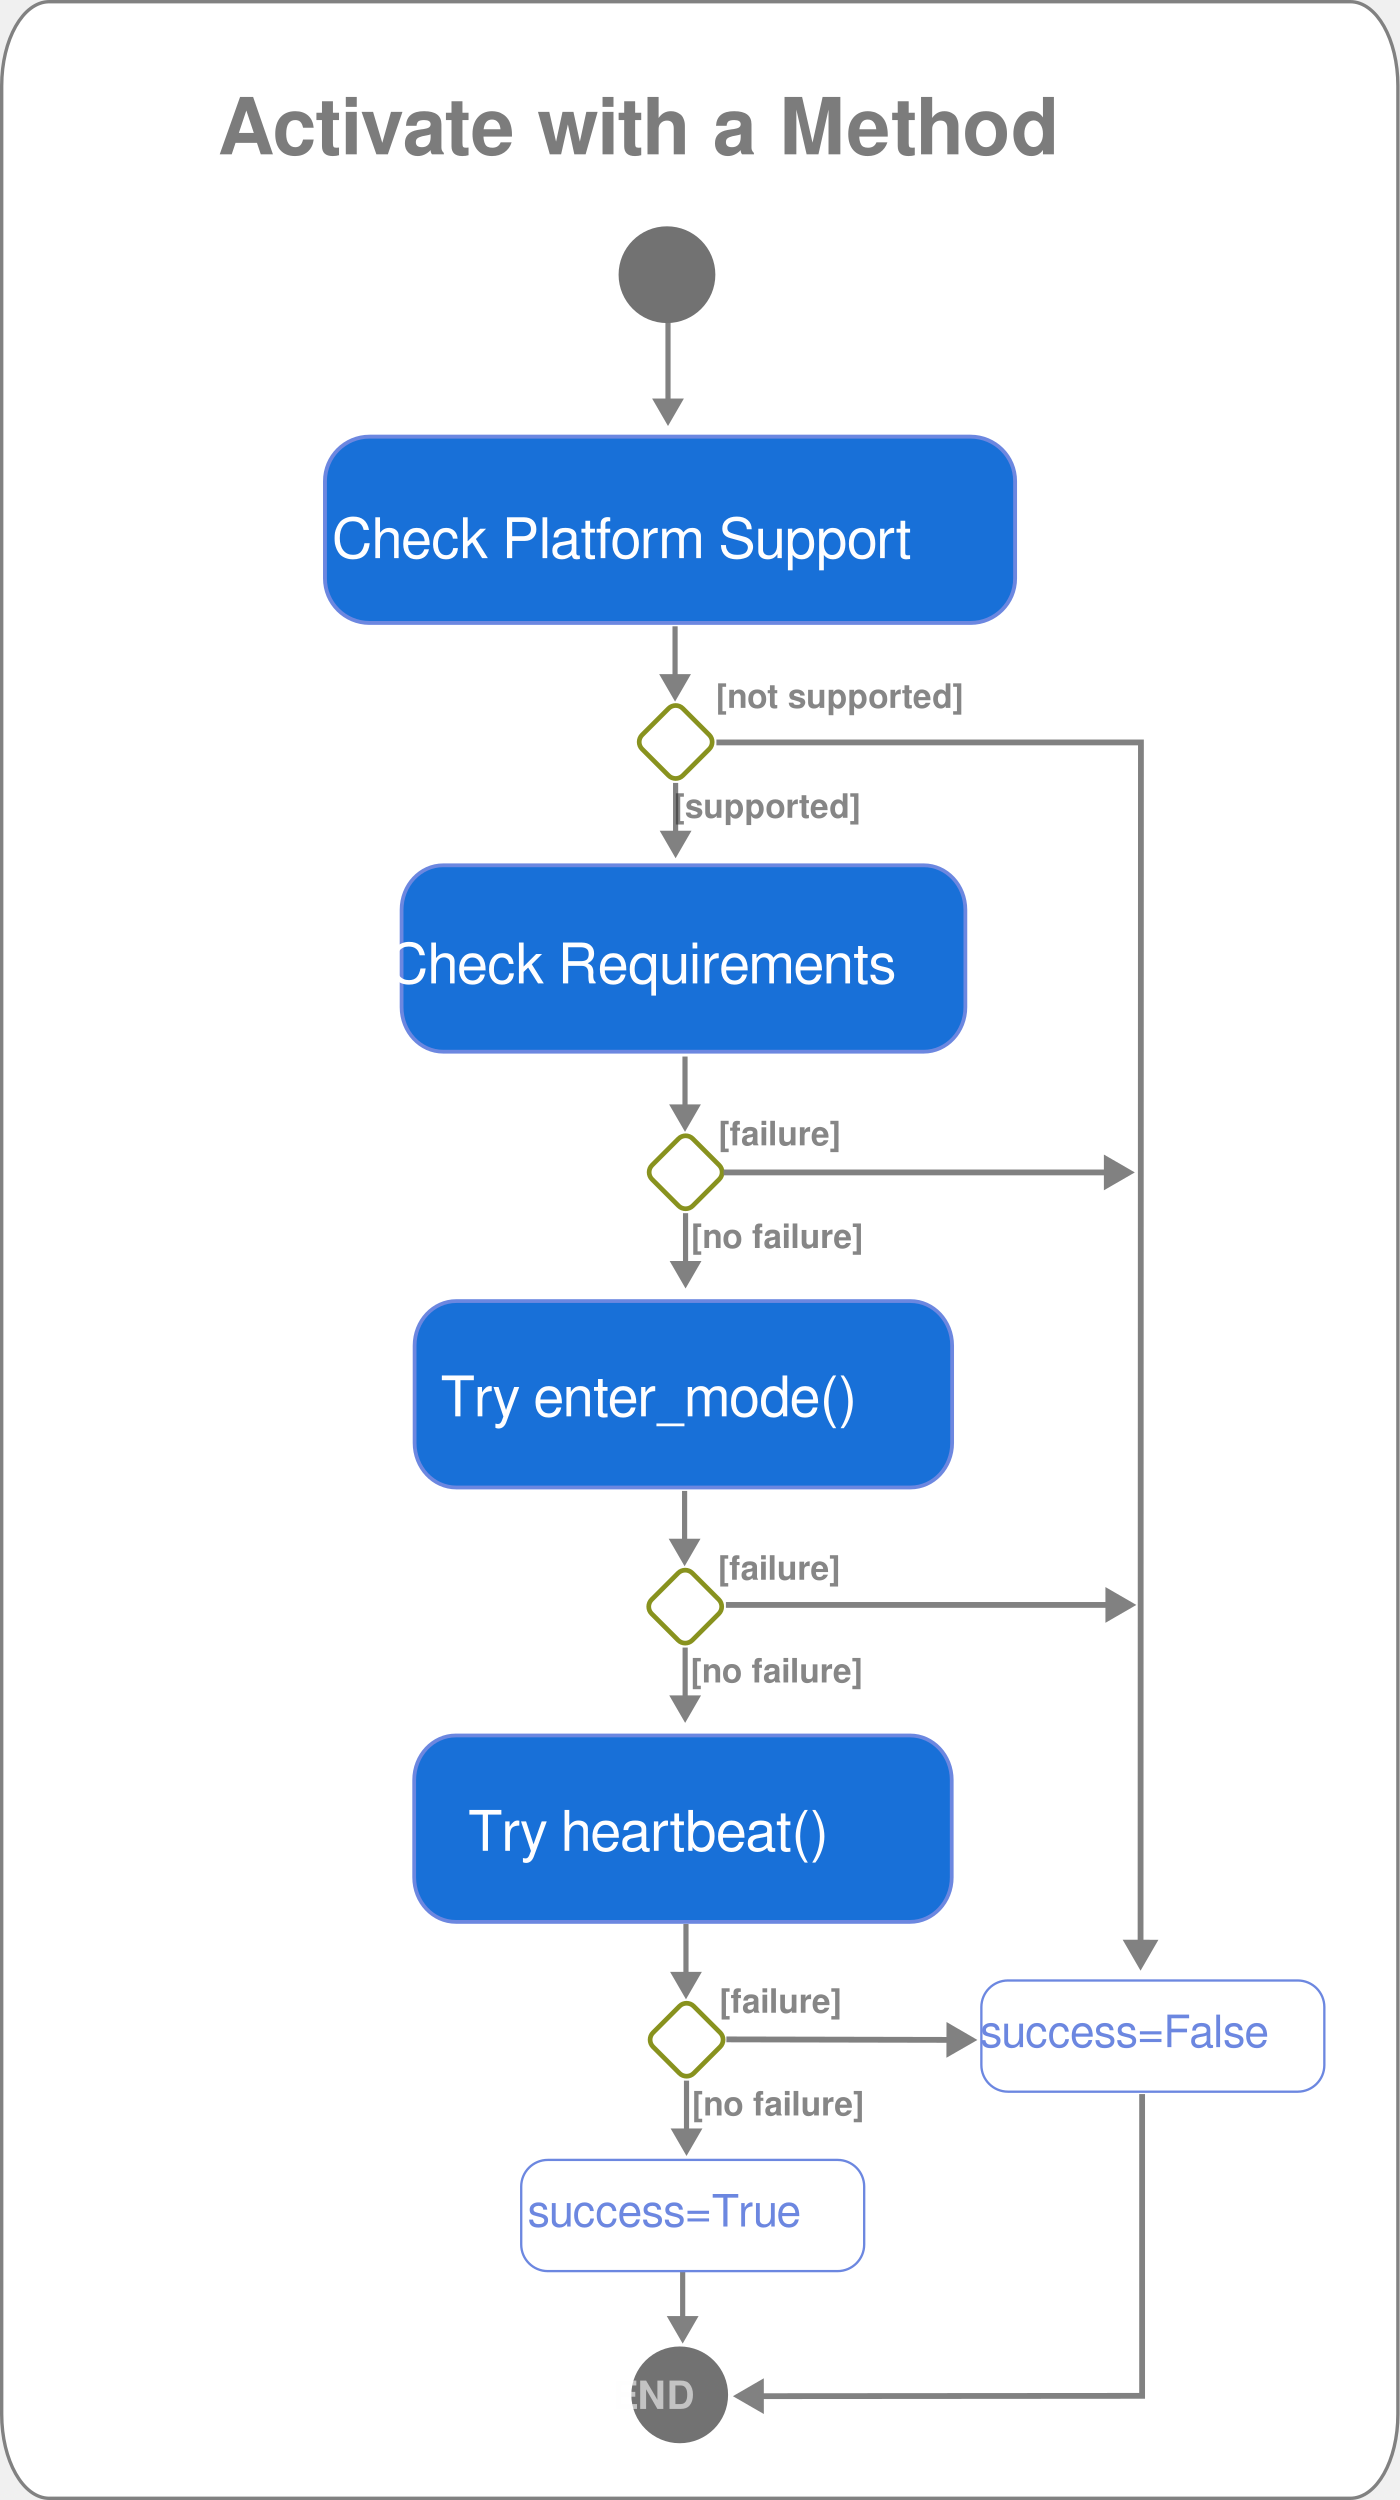
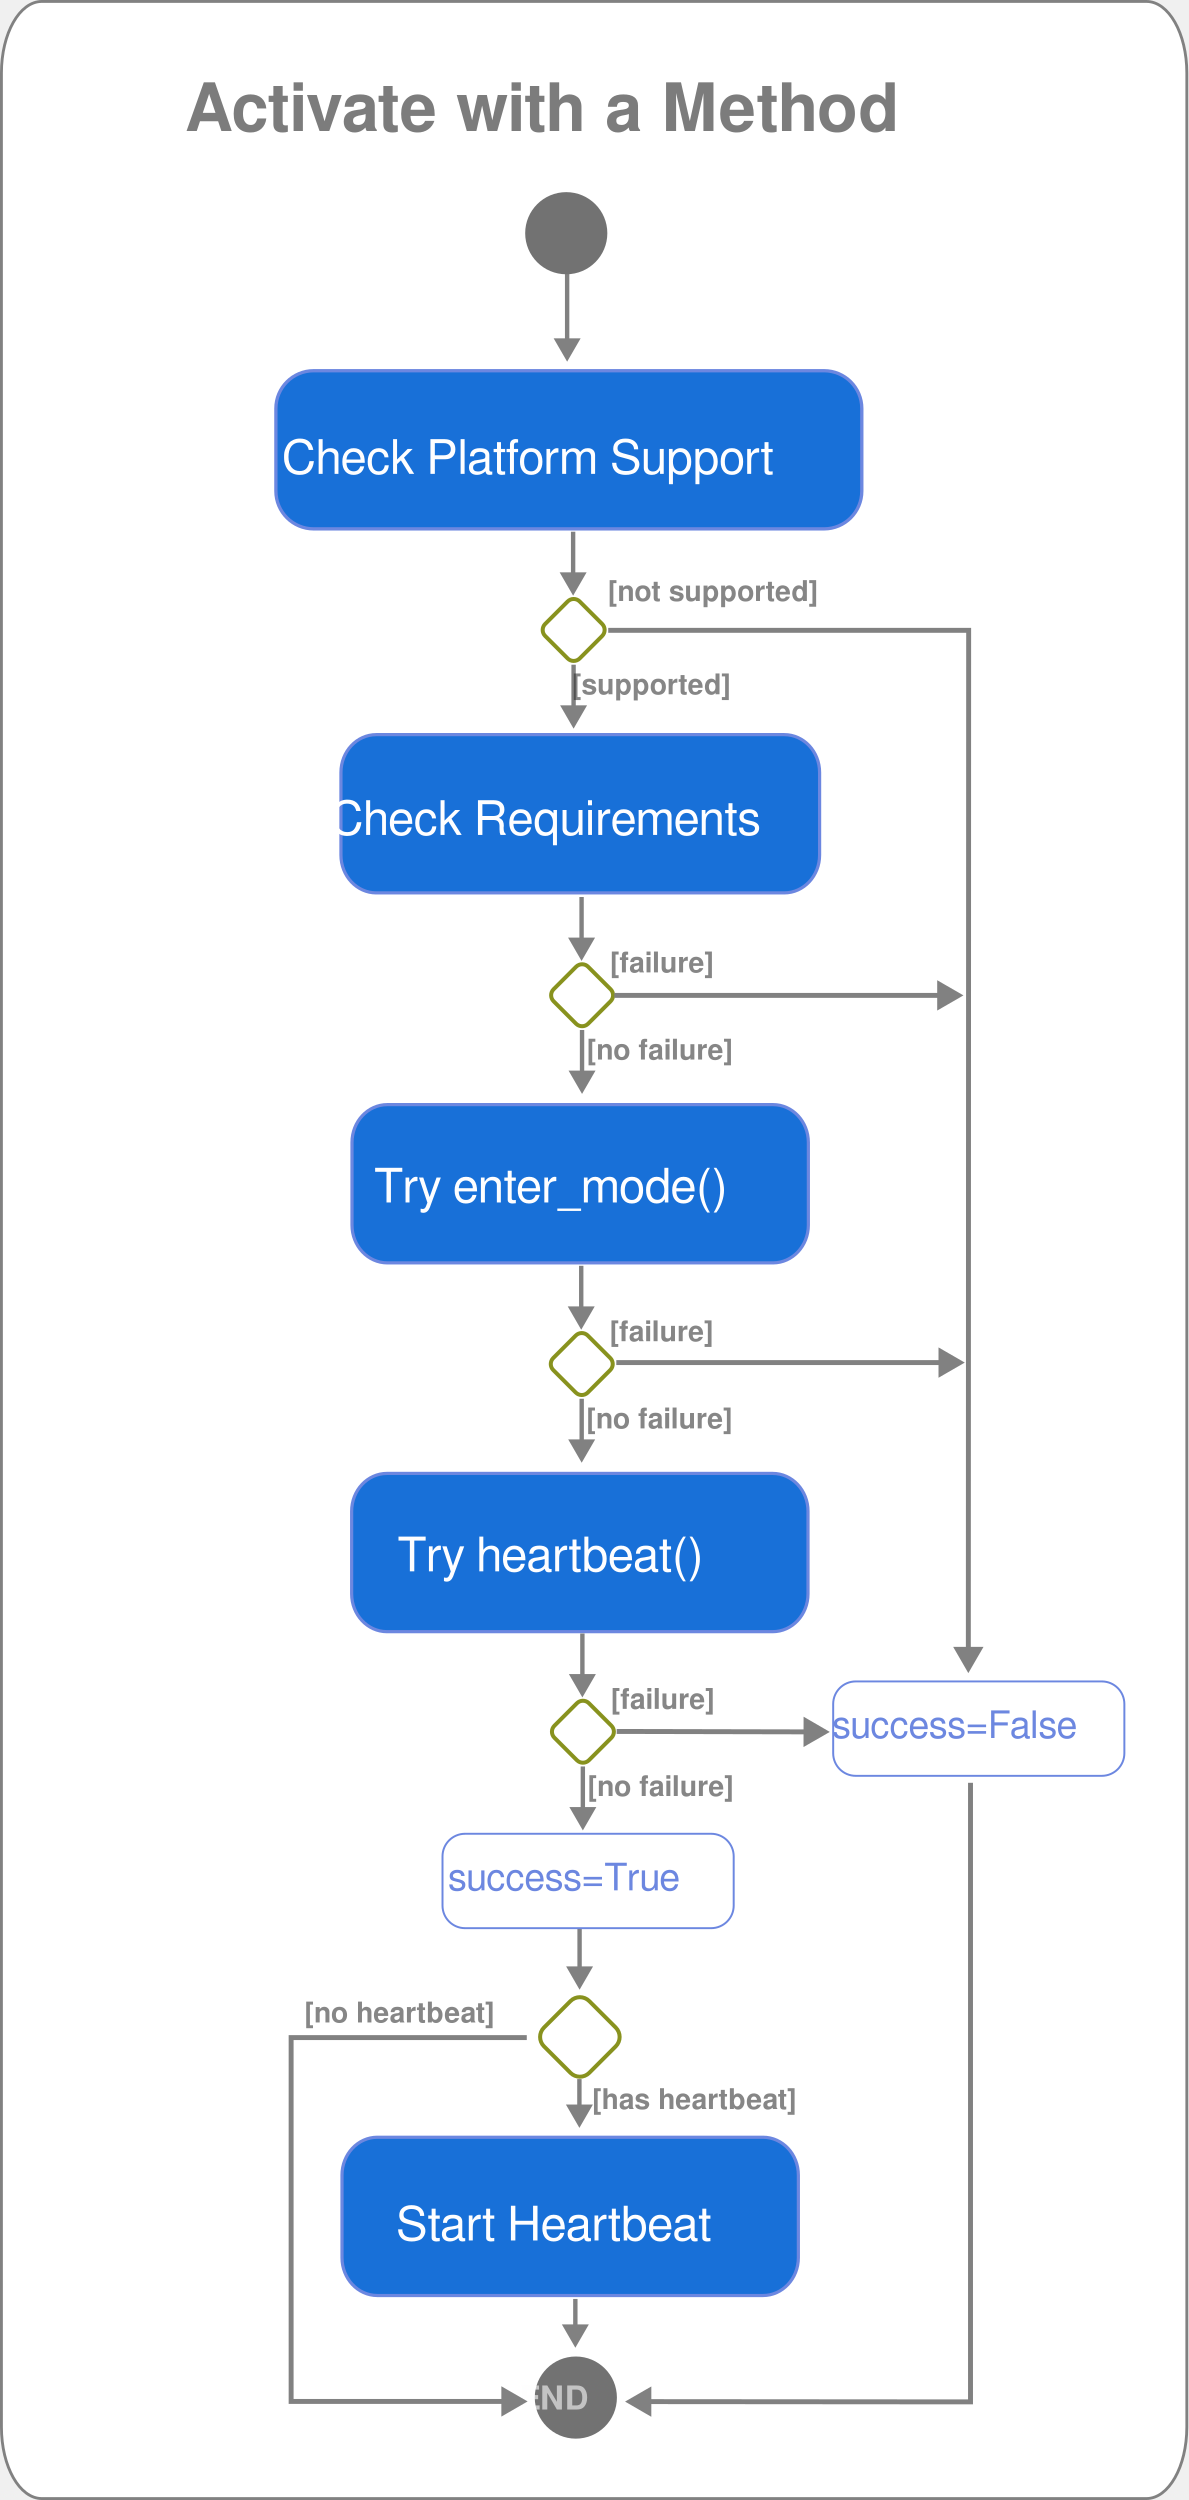
- <svg xmlns="http://www.w3.org/2000/svg" width="125.751mm" height="224.619mm" viewBox="0 0 125.751 224.619" version="1.1" id="svg1">
+ <svg xmlns="http://www.w3.org/2000/svg" width="125.751mm" height="264.569mm" viewBox="0 0 125.751 264.569" version="1.1" id="svg1">
  <defs id="defs1">
-     <marker style="overflow:visible" id="marker4" refX="0" refY="0" orient="auto-start-reverse" markerWidth="1" markerHeight="1" viewBox="0 0 1 1" preserveAspectRatio="xMidYMid">
-       <path transform="scale(0.5)" style="fill:context-stroke;fill-rule:evenodd;stroke:context-stroke;stroke-width:1pt" d="M 5.77,0 -2.88,5 V -5 Z" id="path4" />
-     </marker>
    <marker style="overflow:visible" id="marker4_Fnone_S-818181" refX="0" refY="0" orient="auto-start-reverse" markerWidth="1" markerHeight="1" viewBox="0 0 1 1" preserveAspectRatio="xMidYMid">
      <path transform="scale(0.5)" style="fill:#818181;fill-rule:evenodd;stroke:#818181;stroke-width:1pt" d="M 5.77,0 -2.88,5 V -5 Z" id="path1" />
-     </marker>
-     <marker style="overflow:visible" id="Triangle" refX="0" refY="0" orient="auto-start-reverse" markerWidth="1" markerHeight="1" viewBox="0 0 1 1" preserveAspectRatio="xMidYMid">
-       <path transform="scale(0.5)" style="fill:context-stroke;fill-rule:evenodd;stroke:context-stroke;stroke-width:1pt" d="M 5.77,0 -2.88,5 V -5 Z" id="path135" />
    </marker>
    <marker style="overflow:visible" id="Triangle_Fnone_S-818181" refX="0" refY="0" orient="auto-start-reverse" markerWidth="1" markerHeight="1" viewBox="0 0 1 1" preserveAspectRatio="xMidYMid">
      <path transform="scale(0.5)" style="fill:#818181;fill-rule:evenodd;stroke:#818181;stroke-width:1pt" d="M 5.77,0 -2.88,5 V -5 Z" id="path8" />
    </marker>
    <marker style="overflow:visible" id="marker35_F-358274_S-818181-3" refX="0" refY="0" orient="auto-start-reverse" markerWidth="1" markerHeight="1" viewBox="0 0 1 1" preserveAspectRatio="xMidYMid">
      <path transform="scale(0.5)" style="fill:#818181;fill-rule:evenodd;stroke:#818181;stroke-width:1pt" d="M 5.77,0 -2.88,5 V -5 Z" id="path1-64-71" />
    </marker>
    <marker style="overflow:visible" id="marker35_F-358274_S-818181" refX="0" refY="0" orient="auto-start-reverse" markerWidth="1" markerHeight="1" viewBox="0 0 1 1" preserveAspectRatio="xMidYMid">
      <path transform="scale(0.5)" style="fill:#818181;fill-rule:evenodd;stroke:#818181;stroke-width:1pt" d="M 5.77,0 -2.88,5 V -5 Z" id="path1-64" />
    </marker>
    <marker style="overflow:visible" id="marker35_F-358274_S-818181-6" refX="0" refY="0" orient="auto-start-reverse" markerWidth="1" markerHeight="1" viewBox="0 0 1 1" preserveAspectRatio="xMidYMid">
      <path transform="scale(0.5)" style="fill:#818181;fill-rule:evenodd;stroke:#818181;stroke-width:1pt" d="M 5.77,0 -2.88,5 V -5 Z" id="path1-64-4" />
    </marker>
    <marker style="overflow:visible" id="marker35_F-358274_S-818181-60" refX="0" refY="0" orient="auto-start-reverse" markerWidth="1" markerHeight="1" viewBox="0 0 1 1" preserveAspectRatio="xMidYMid">
      <path transform="scale(0.5)" style="fill:#818181;fill-rule:evenodd;stroke:#818181;stroke-width:1pt" d="M 5.77,0 -2.88,5 V -5 Z" id="path1-64-48" />
    </marker>
    <marker style="overflow:visible" id="marker35_F-358274_S-818181-6-8" refX="0" refY="0" orient="auto-start-reverse" markerWidth="1" markerHeight="1" viewBox="0 0 1 1" preserveAspectRatio="xMidYMid">
      <path transform="scale(0.5)" style="fill:#818181;fill-rule:evenodd;stroke:#818181;stroke-width:1pt" d="M 5.77,0 -2.88,5 V -5 Z" id="path1-64-4-8" />
    </marker>
    <marker style="overflow:visible" id="marker35_F-358274_S-818181-60-0" refX="0" refY="0" orient="auto-start-reverse" markerWidth="1" markerHeight="1" viewBox="0 0 1 1" preserveAspectRatio="xMidYMid">
      <path transform="scale(0.5)" style="fill:#818181;fill-rule:evenodd;stroke:#818181;stroke-width:1pt" d="M 5.77,0 -2.88,5 V -5 Z" id="path1-64-48-2" />
    </marker>
    <marker style="overflow:visible" id="marker35_F-358274_S-818181-6-8-1" refX="0" refY="0" orient="auto-start-reverse" markerWidth="1" markerHeight="1" viewBox="0 0 1 1" preserveAspectRatio="xMidYMid">
      <path transform="scale(0.5)" style="fill:#818181;fill-rule:evenodd;stroke:#818181;stroke-width:1pt" d="M 5.77,0 -2.88,5 V -5 Z" id="path1-64-4-8-0" />
    </marker>
    <marker style="overflow:visible" id="marker35_F-358274_S-818181-60-0-6" refX="0" refY="0" orient="auto-start-reverse" markerWidth="1" markerHeight="1" viewBox="0 0 1 1" preserveAspectRatio="xMidYMid">
      <path transform="scale(0.5)" style="fill:#818181;fill-rule:evenodd;stroke:#818181;stroke-width:1pt" d="M 5.77,0 -2.88,5 V -5 Z" id="path1-64-48-2-2" />
    </marker>
    <marker style="overflow:visible" id="marker35_F-358274_S-818181-6-8-1-8" refX="0" refY="0" orient="auto-start-reverse" markerWidth="1" markerHeight="1" viewBox="0 0 1 1" preserveAspectRatio="xMidYMid">
      <path transform="scale(0.5)" style="fill:#818181;fill-rule:evenodd;stroke:#818181;stroke-width:1pt" d="M 5.77,0 -2.88,5 V -5 Z" id="path1-64-4-8-0-4" />
    </marker>
    <marker style="overflow:visible" id="marker35_F-358274_S-818181-6-8-1-8-1" refX="0" refY="0" orient="auto-start-reverse" markerWidth="1" markerHeight="1" viewBox="0 0 1 1" preserveAspectRatio="xMidYMid">
      <path transform="scale(0.5)" style="fill:#818181;fill-rule:evenodd;stroke:#818181;stroke-width:1pt" d="M 5.77,0 -2.88,5 V -5 Z" id="path1-64-4-8-0-4-3" />
    </marker>
+     <marker style="overflow:visible" id="marker35_F-358274_S-818181-6-8-7" refX="0" refY="0" orient="auto-start-reverse" markerWidth="1" markerHeight="1" viewBox="0 0 1 1" preserveAspectRatio="xMidYMid">
+       <path transform="scale(0.5)" style="fill:#818181;fill-rule:evenodd;stroke:#818181;stroke-width:1pt" d="M 5.77,0 -2.88,5 V -5 Z" id="path1-64-1-6" />
+     </marker>
+     <marker style="overflow:visible" id="marker35_F-358274_S-818181-6-8-1-8-9" refX="0" refY="0" orient="auto-start-reverse" markerWidth="1" markerHeight="1" viewBox="0 0 1 1" preserveAspectRatio="xMidYMid">
+       <path transform="scale(0.5)" style="fill:#818181;fill-rule:evenodd;stroke:#818181;stroke-width:1pt" d="M 5.77,0 -2.88,5 V -5 Z" id="path1-64-4-8-0-4-2" />
+     </marker>
+     <marker style="overflow:visible" id="marker35_F-358274_S-818181-6-8-1-8-9-5" refX="0" refY="0" orient="auto-start-reverse" markerWidth="1" markerHeight="1" viewBox="0 0 1 1" preserveAspectRatio="xMidYMid">
+       <path transform="scale(0.5)" style="fill:#818181;fill-rule:evenodd;stroke:#818181;stroke-width:1pt" d="M 5.77,0 -2.88,5 V -5 Z" id="path1-64-4-8-0-4-2-9" />
+     </marker>
  </defs>
  <g id="layer1" transform="translate(-39.50439,-8.845178)">
-     <rect style="fill:#ffffff;fill-opacity:1;stroke:#818181;stroke-width:0.303;stroke-dasharray:none;stroke-dashoffset:1.571" id="rect1" width="125.447" height="224.316" x="39.656" y="8.997" rx="4.279" ry="7.564" />
+     <rect style="fill:#ffffff;fill-opacity:1;stroke:#818181;stroke-width:0.303;stroke-dasharray:none;stroke-dashoffset:1.571" id="rect1" width="125.447" height="264.266" x="39.656" y="8.997" rx="4.279" ry="7.564" />
+     <rect style="fill:#1870d8;fill-opacity:1;stroke:#6c87e0;stroke-width:0.339;stroke-dasharray:none;stroke-dashoffset:0.416;stroke-opacity:1" id="rect1-2-6-2-9-9-6-5-36-5-6" width="48.296" height="16.749" x="75.697" y="235.025" rx="3.742" ry="4.003" />
+     <text xml:space="preserve" style="font-size:5.032px;line-height:normal;font-family:FreeSans;-inkscape-font-specification:'FreeSans, Normal';text-align:center;text-decoration-color:#000000;text-anchor:middle;fill:#2749b8;fill-opacity:0.996;stroke-width:0.35;stroke-dashoffset:0.416" x="101.235" y="245.944" id="text1-9-2-2-6-1-4-5-1-9-2">
+       <tspan id="tspan1-2-54-4-2-7-1-7-2-4-9" style="fill:#ffffff;fill-opacity:0.996;stroke:none;stroke-width:0.35;stroke-opacity:1" x="101.235" y="245.944">Start Heartbeat</tspan>
+     </text>
+     <text xml:space="preserve" style="font-size:3.016px;line-height:normal;font-family:FreeSans;-inkscape-font-specification:'FreeSans, Normal';text-align:center;text-decoration-color:#000000;text-anchor:middle;fill:#2f2f2f;fill-opacity:0.58;stroke-width:0.35;stroke-dashoffset:0.416" x="83.665" y="222.876" id="text1-9-7-1-9-1-12-2-52-7-0-7-9-4-9">
+       <tspan style="font-weight:bold;fill:#2f2f2f;fill-opacity:0.58;stroke:none;stroke-width:0.35;stroke-opacity:1" x="83.665" y="222.876" id="tspan7-6-0-2-7-5">[no heartbeat]</tspan>
+     </text>
+     <text xml:space="preserve" style="font-size:3.016px;line-height:normal;font-family:FreeSans;-inkscape-font-specification:'FreeSans, Normal';text-align:center;text-decoration-color:#000000;text-anchor:middle;fill:#2f2f2f;fill-opacity:0.58;stroke-width:0.35;stroke-dashoffset:0.416" x="114.871" y="232.042" id="text1-9-7-1-9-1-12-2-52-7-0-7-9-4-9-1">
+       <tspan style="font-weight:bold;fill:#2f2f2f;fill-opacity:0.58;stroke:none;stroke-width:0.35;stroke-opacity:1" x="114.871" y="232.042" id="tspan7-6-0-2-7-5-7">[has heartbeat]</tspan>
+     </text>
+     <rect style="fill:#ffffff;fill-opacity:1;stroke:#88921e;stroke-width:0.424;stroke-dasharray:none;stroke-dashoffset:0;stroke-opacity:1" id="rect1-2-6-2-9-9-6-5-4-0-8-7-2-0-4" width="6.774" height="6.774" x="226.622" y="83.97" rx="1.404" ry="1.404" transform="rotate(45)" />
+     <circle style="fill:#727272;fill-opacity:1;stroke-width:0.31;stroke-dasharray:none;stroke-dashoffset:0.416" id="path11-1-3-8-12" cx="100.444" cy="262.575" r="4.347" />
+     <text xml:space="preserve" style="font-size:3.502px;line-height:normal;font-family:FreeSans;-inkscape-font-specification:'FreeSans, Normal';text-align:center;text-decoration-color:#000000;text-anchor:middle;fill:#fefefe;fill-opacity:0.58;stroke-width:0.35;stroke-dashoffset:0.416" x="100.289" y="263.84" id="text1-9-7-1-9-1-12-2-5-8-6-7">
+       <tspan id="tspan1-2-5-4-8-2-8-7-9-0-2-0" style="font-weight:bold;fill:#fefefe;fill-opacity:0.58;stroke:none;stroke-width:0.35;stroke-opacity:1" x="100.289" y="263.84">END</tspan>
+     </text>
    <text xml:space="preserve" style="font-size:7.069px;line-height:normal;font-family:FreeSans;-inkscape-font-specification:'FreeSans, Normal';text-align:center;text-decoration-color:#000000;text-anchor:middle;fill:#184210;fill-opacity:0.58;stroke:none;stroke-width:0.283;stroke-dashoffset:0.416;stroke-opacity:1" x="101.334" y="22.709" id="text2-1">
      <tspan style="font-weight:bold;fill:#1e1e1e;fill-opacity:0.58;stroke-width:0.283" x="101.334" y="22.709" id="tspan7">Activate with a Method</tspan>
    </text>
    <rect style="fill:#1870d8;fill-opacity:1;stroke:#6c87e0;stroke-width:0.35;stroke-dasharray:none;stroke-dashoffset:0.416;stroke-opacity:1" id="rect1-2-6-2-9-9-6-5" width="62.007" height="16.738" x="68.701" y="48.077" rx="4" ry="4" />
    <text xml:space="preserve" style="font-size:5.032px;line-height:normal;font-family:FreeSans;-inkscape-font-specification:'FreeSans, Normal';text-align:center;text-decoration-color:#000000;text-anchor:middle;fill:#2749b8;fill-opacity:0.996;stroke-width:0.35;stroke-dashoffset:0.416" x="98.511" y="58.991" id="text1-9-2-2-6-1-4-5">
      <tspan id="tspan1-2-54-4-2-7-1-7" style="fill:#ffffff;fill-opacity:0.996;stroke:none;stroke-width:0.35;stroke-opacity:1" x="98.511" y="58.991">Check Platform Support</tspan>
    </text>
    <rect style="fill:#1870d8;fill-opacity:1;stroke:#6c87e0;stroke-width:0.339;stroke-dasharray:none;stroke-dashoffset:0.416;stroke-opacity:1" id="rect1-2-6-2-9-9-6-5-36" width="50.654" height="16.749" x="75.586" y="86.589" rx="3.742" ry="4.003" />
    <text xml:space="preserve" style="font-size:5.032px;line-height:normal;font-family:FreeSans;-inkscape-font-specification:'FreeSans, Normal';text-align:center;text-decoration-color:#000000;text-anchor:middle;fill:#2749b8;fill-opacity:0.996;stroke-width:0.35;stroke-dashoffset:0.416" x="100.345" y="97.206" id="text1-9-2-2-6-1-4-5-1">
      <tspan id="tspan1-2-54-4-2-7-1-7-2" style="fill:#ffffff;fill-opacity:0.996;stroke:none;stroke-width:0.35;stroke-opacity:1" x="100.345" y="97.206">Check Requirements</tspan>
    </text>
    <rect style="fill:#1870d8;fill-opacity:1;stroke:#6c87e0;stroke-width:0.339;stroke-dasharray:none;stroke-dashoffset:0.416;stroke-opacity:1" id="rect1-2-6-2-9-9-6-5-36-5" width="48.296" height="16.749" x="76.755" y="125.744" rx="3.742" ry="4.003" />
    <text xml:space="preserve" style="font-size:5.032px;line-height:normal;font-family:FreeSans;-inkscape-font-specification:'FreeSans, Normal';text-align:center;text-decoration-color:#000000;text-anchor:middle;fill:#2749b8;fill-opacity:0.996;stroke-width:0.35;stroke-dashoffset:0.416" x="100.925" y="136.101" id="text1-9-2-2-6-1-4-5-1-9">
      <tspan id="tspan1-2-54-4-2-7-1-7-2-4" style="fill:#ffffff;fill-opacity:0.996;stroke:none;stroke-width:0.35;stroke-opacity:1" x="100.925" y="136.101">Try enter_mode()</tspan>
    </text>
    <path style="font-variation-settings:normal;vector-effect:none;fill:#358274;fill-opacity:0.58;stroke:#818181;stroke-width:0.464;stroke-linecap:butt;stroke-linejoin:miter;stroke-miterlimit:4;stroke-dasharray:none;stroke-dashoffset:0.416;stroke-opacity:1;-inkscape-stroke:none;marker-end:url(#marker35_F-358274_S-818181);stop-color:#000000" d="m 100.157,65.116 v 5.12" id="path34-8" />
    <path style="font-variation-settings:normal;vector-effect:none;fill:#358274;fill-opacity:0.58;stroke:#818181;stroke-width:0.464;stroke-linecap:butt;stroke-linejoin:miter;stroke-miterlimit:4;stroke-dasharray:none;stroke-dashoffset:0.416;stroke-opacity:1;-inkscape-stroke:none;marker-end:url(#marker35_F-358274_S-818181-6);stop-color:#000000" d="m 100.206,79.189 v 5.12" id="path34-8-3" />
    <path style="font-variation-settings:normal;vector-effect:none;fill:#358274;fill-opacity:0.58;stroke:#818181;stroke-width:0.464;stroke-linecap:butt;stroke-linejoin:miter;stroke-miterlimit:4;stroke-dasharray:none;stroke-dashoffset:0.416;stroke-opacity:1;-inkscape-stroke:none;marker-end:url(#marker35_F-358274_S-818181-3);stop-color:#000000" d="m 99.523,37.742 v 7.732" id="path34-8-2" />
    <text xml:space="preserve" style="font-size:3.016px;line-height:normal;font-family:FreeSans;-inkscape-font-specification:'FreeSans, Normal';text-align:center;text-decoration-color:#000000;text-anchor:middle;fill:#2f2f2f;fill-opacity:0.58;stroke-width:0.35;stroke-dashoffset:0.416" x="116.846" y="72.444" id="text1-9-7-1-9-1-12-2-52-7-0-7-9">
      <tspan style="font-weight:bold;fill:#2f2f2f;fill-opacity:0.58;stroke:none;stroke-width:0.35;stroke-opacity:1" x="116.846" y="72.444" id="tspan7-6-0-2">[not supported]</tspan>
    </text>
    <text xml:space="preserve" style="font-size:3.016px;line-height:normal;font-family:FreeSans;-inkscape-font-specification:'FreeSans, Normal';text-align:center;text-decoration-color:#000000;text-anchor:middle;fill:#2f2f2f;fill-opacity:0.58;stroke-width:0.35;stroke-dashoffset:0.416" x="110.324" y="82.319" id="text1-9-7-1-9-1-12-2-52-7-0-7-9-0">
      <tspan style="font-weight:bold;fill:#2f2f2f;fill-opacity:0.58;stroke:none;stroke-width:0.35;stroke-opacity:1" x="110.324" y="82.319" id="tspan7-6-0-2-6">[supported]</tspan>
    </text>
    <rect style="fill:#ffffff;fill-opacity:1;stroke:#88921e;stroke-width:0.424;stroke-dasharray:none;stroke-dashoffset:0;stroke-opacity:1" id="rect1-2-6-2-9-9-6-5-4-0-8-7-2-0-0" width="5.164" height="5.164" x="121.675" y="-20.048" rx="0.9" ry="0.9" transform="rotate(45)" />
    <path style="font-variation-settings:normal;vector-effect:none;fill:#358274;fill-opacity:0.58;stroke:#818181;stroke-width:0.464;stroke-linecap:butt;stroke-linejoin:miter;stroke-miterlimit:4;stroke-dasharray:none;stroke-dashoffset:0.416;stroke-opacity:1;-inkscape-stroke:none;marker-end:url(#marker35_F-358274_S-818181-60);stop-color:#000000" d="m 101.051,103.773 v 5.12" id="path34-8-4" />
    <path style="font-variation-settings:normal;vector-effect:none;fill:#358274;fill-opacity:0.58;stroke:#818181;stroke-width:0.464;stroke-linecap:butt;stroke-linejoin:miter;stroke-miterlimit:4;stroke-dasharray:none;stroke-dashoffset:0.416;stroke-opacity:1;-inkscape-stroke:none;marker-end:url(#marker35_F-358274_S-818181-6-8);stop-color:#000000" d="m 101.1,117.846 v 5.12" id="path34-8-3-3" />
    <text xml:space="preserve" style="font-size:3.016px;line-height:normal;font-family:FreeSans;-inkscape-font-specification:'FreeSans, Normal';text-align:center;text-decoration-color:#000000;text-anchor:middle;fill:#2f2f2f;fill-opacity:0.58;stroke-width:0.35;stroke-dashoffset:0.416" x="111.442" y="111.751" id="text1-9-7-1-9-1-12-2-52-7-0-7-9-03">
      <tspan style="font-weight:bold;fill:#2f2f2f;fill-opacity:0.58;stroke:none;stroke-width:0.35;stroke-opacity:1" x="111.442" y="111.751" id="tspan7-6-0-2-0">[failure]</tspan>
    </text>
    <text xml:space="preserve" style="font-size:3.016px;line-height:normal;font-family:FreeSans;-inkscape-font-specification:'FreeSans, Normal';text-align:center;text-decoration-color:#000000;text-anchor:middle;fill:#2f2f2f;fill-opacity:0.58;stroke-width:0.35;stroke-dashoffset:0.416" x="111.218" y="120.977" id="text1-9-7-1-9-1-12-2-52-7-0-7-9-0-9">
      <tspan style="font-weight:bold;fill:#2f2f2f;fill-opacity:0.58;stroke:none;stroke-width:0.35;stroke-opacity:1" x="111.218" y="120.977" id="tspan7-6-0-2-6-2">[no failure]</tspan>
    </text>
    <rect style="fill:#ffffff;fill-opacity:1;stroke:#88921e;stroke-width:0.424;stroke-dasharray:none;stroke-dashoffset:0;stroke-opacity:1" id="rect1-2-6-2-9-9-6-5-4-0-8-7-2-0-0-5" width="5.164" height="5.164" x="149.642" y="6.655" rx="0.9" ry="0.9" transform="rotate(45)" />
    <rect style="fill:#1870d8;fill-opacity:1;stroke:#6c87e0;stroke-width:0.339;stroke-dasharray:none;stroke-dashoffset:0.416;stroke-opacity:1" id="rect1-2-6-2-9-9-6-5-36-5-1" width="48.296" height="16.749" x="76.718" y="164.773" rx="3.742" ry="4.003" />
    <text xml:space="preserve" style="font-size:5.032px;line-height:normal;font-family:FreeSans;-inkscape-font-specification:'FreeSans, Normal';text-align:center;text-decoration-color:#000000;text-anchor:middle;fill:#2749b8;fill-opacity:0.996;stroke-width:0.35;stroke-dashoffset:0.416" x="100.888" y="175.13" id="text1-9-2-2-6-1-4-5-1-9-1">
      <tspan id="tspan1-2-54-4-2-7-1-7-2-4-0" style="fill:#ffffff;fill-opacity:0.996;stroke:none;stroke-width:0.35;stroke-opacity:1" x="100.888" y="175.13">Try heartbeat()</tspan>
    </text>
    <path style="font-variation-settings:normal;vector-effect:none;fill:#358274;fill-opacity:0.58;stroke:#818181;stroke-width:0.464;stroke-linecap:butt;stroke-linejoin:miter;stroke-miterlimit:4;stroke-dasharray:none;stroke-dashoffset:0.416;stroke-opacity:1;-inkscape-stroke:none;marker-end:url(#marker35_F-358274_S-818181-60-0);stop-color:#000000" d="m 101.014,142.802 v 5.12" id="path34-8-4-8" />
    <path style="font-variation-settings:normal;vector-effect:none;fill:#358274;fill-opacity:0.58;stroke:#818181;stroke-width:0.464;stroke-linecap:butt;stroke-linejoin:miter;stroke-miterlimit:4;stroke-dasharray:none;stroke-dashoffset:0.416;stroke-opacity:1;-inkscape-stroke:none;marker-end:url(#marker35_F-358274_S-818181-6-8-1);stop-color:#000000" d="m 101.063,156.875 v 5.12" id="path34-8-3-3-5" />
    <text xml:space="preserve" style="font-size:3.016px;line-height:normal;font-family:FreeSans;-inkscape-font-specification:'FreeSans, Normal';text-align:center;text-decoration-color:#000000;text-anchor:middle;fill:#2f2f2f;fill-opacity:0.58;stroke-width:0.35;stroke-dashoffset:0.416" x="111.405" y="150.78" id="text1-9-7-1-9-1-12-2-52-7-0-7-9-03-0">
      <tspan style="font-weight:bold;fill:#2f2f2f;fill-opacity:0.58;stroke:none;stroke-width:0.35;stroke-opacity:1" x="111.405" y="150.78" id="tspan7-6-0-2-0-6">[failure]</tspan>
    </text>
    <text xml:space="preserve" style="font-size:3.016px;line-height:normal;font-family:FreeSans;-inkscape-font-specification:'FreeSans, Normal';text-align:center;text-decoration-color:#000000;text-anchor:middle;fill:#2f2f2f;fill-opacity:0.58;stroke-width:0.35;stroke-dashoffset:0.416" x="111.18" y="160.005" id="text1-9-7-1-9-1-12-2-52-7-0-7-9-0-9-4">
      <tspan style="font-weight:bold;fill:#2f2f2f;fill-opacity:0.58;stroke:none;stroke-width:0.35;stroke-opacity:1" x="111.18" y="160.005" id="tspan7-6-0-2-6-2-6">[no failure]</tspan>
    </text>
    <rect style="fill:#ffffff;fill-opacity:1;stroke:#88921e;stroke-width:0.424;stroke-dasharray:none;stroke-dashoffset:0;stroke-opacity:1" id="rect1-2-6-2-9-9-6-5-4-0-8-7-2-0-0-5-2" width="5.164" height="5.164" x="177.213" y="34.278" rx="0.9" ry="0.9" transform="rotate(45)" />
    <path style="font-variation-settings:normal;vector-effect:none;fill:#358274;fill-opacity:0.58;stroke:#818181;stroke-width:0.464;stroke-linecap:butt;stroke-linejoin:miter;stroke-miterlimit:4;stroke-dasharray:none;stroke-dashoffset:0.416;stroke-opacity:1;-inkscape-stroke:none;marker-end:url(#marker35_F-358274_S-818181-60-0-6);stop-color:#000000" d="m 101.137,181.713 v 5.12" id="path34-8-4-8-2" />
    <path style="font-variation-settings:normal;vector-effect:none;fill:#358274;fill-opacity:0.58;stroke:#818181;stroke-width:0.464;stroke-linecap:butt;stroke-linejoin:miter;stroke-miterlimit:4;stroke-dasharray:none;stroke-dashoffset:0.416;stroke-opacity:1;-inkscape-stroke:none;marker-end:url(#marker35_F-358274_S-818181-6-8-1-8);stop-color:#000000" d="m 101.186,195.786 v 5.12" id="path34-8-3-3-5-4" />
+     <path style="font-variation-settings:normal;vector-effect:none;fill:#358274;fill-opacity:0.58;stroke:#818181;stroke-width:0.464;stroke-linecap:butt;stroke-linejoin:miter;stroke-miterlimit:4;stroke-dasharray:none;stroke-dashoffset:0.416;stroke-opacity:1;-inkscape-stroke:none;marker-end:url(#marker35_F-358274_S-818181-6-8-1-8-9);stop-color:#000000" d="m 100.821,228.87 v 3.517" id="path34-8-3-3-5-4-2" />
+     <path style="font-variation-settings:normal;vector-effect:none;fill:#358274;fill-opacity:0.58;stroke:#818181;stroke-width:0.464;stroke-linecap:butt;stroke-linejoin:miter;stroke-miterlimit:4;stroke-dasharray:none;stroke-dashoffset:0.416;stroke-opacity:1;-inkscape-stroke:none;marker-end:url(#marker35_F-358274_S-818181-6-8-1-8-9-5);stop-color:#000000" d="m 100.392,252.137 v 3.517" id="path34-8-3-3-5-4-2-2" />
    <path style="font-variation-settings:normal;vector-effect:none;fill:#358274;fill-opacity:0.58;stroke:#818181;stroke-width:0.464;stroke-linecap:butt;stroke-linejoin:miter;stroke-miterlimit:4;stroke-dasharray:none;stroke-dashoffset:0.416;stroke-opacity:1;-inkscape-stroke:none;marker-end:url(#marker35_F-358274_S-818181-6-8-1-8-1);stop-color:#000000" d="m 100.84,212.644 v 5.12" id="path34-8-3-3-5-4-1" />
    <text xml:space="preserve" style="font-size:3.016px;line-height:normal;font-family:FreeSans;-inkscape-font-specification:'FreeSans, Normal';text-align:center;text-decoration-color:#000000;text-anchor:middle;fill:#2f2f2f;fill-opacity:0.58;stroke-width:0.35;stroke-dashoffset:0.416" x="111.528" y="189.691" id="text1-9-7-1-9-1-12-2-52-7-0-7-9-03-0-0">
      <tspan style="font-weight:bold;fill:#2f2f2f;fill-opacity:0.58;stroke:none;stroke-width:0.35;stroke-opacity:1" x="111.528" y="189.691" id="tspan7-6-0-2-0-6-6">[failure]</tspan>
    </text>
    <text xml:space="preserve" style="font-size:3.016px;line-height:normal;font-family:FreeSans;-inkscape-font-specification:'FreeSans, Normal';text-align:center;text-decoration-color:#000000;text-anchor:middle;fill:#2f2f2f;fill-opacity:0.58;stroke-width:0.35;stroke-dashoffset:0.416" x="111.303" y="198.917" id="text1-9-7-1-9-1-12-2-52-7-0-7-9-0-9-4-2">
      <tspan style="font-weight:bold;fill:#2f2f2f;fill-opacity:0.58;stroke:none;stroke-width:0.35;stroke-opacity:1" x="111.303" y="198.917" id="tspan7-6-0-2-6-2-6-9">[no failure]</tspan>
    </text>
    <rect style="fill:#ffffff;fill-opacity:1;stroke:#88921e;stroke-width:0.424;stroke-dasharray:none;stroke-dashoffset:0;stroke-opacity:1" id="rect1-2-6-2-9-9-6-5-4-0-8-7-2-0-0-5-2-9" width="5.164" height="5.164" x="204.815" y="61.706" rx="0.9" ry="0.9" transform="rotate(45)" />
-     <circle style="fill:#727272;fill-opacity:1;stroke-width:0.31;stroke-dasharray:none;stroke-dashoffset:0.416" id="path11-1-3-8" cx="100.574" cy="224.017" r="4.347" />
-     <text xml:space="preserve" style="font-size:3.502px;line-height:normal;font-family:FreeSans;-inkscape-font-specification:'FreeSans, Normal';text-align:center;text-decoration-color:#000000;text-anchor:middle;fill:#fefefe;fill-opacity:0.58;stroke-width:0.35;stroke-dashoffset:0.416" x="100.418" y="225.282" id="text1-9-7-1-9-1-12-2-5-8-6">
-       <tspan id="tspan1-2-5-4-8-2-8-7-9-0-2" style="font-weight:bold;fill:#fefefe;fill-opacity:0.58;stroke:none;stroke-width:0.35;stroke-opacity:1" x="100.418" y="225.282">END</tspan>
-     </text>
    <circle style="fill:#727272;fill-opacity:1;stroke-width:0.31;stroke-dasharray:none;stroke-dashoffset:0.416" id="path11-1-3-8-1" cx="99.43" cy="33.525" r="4.347" />
    <rect style="fill:#ffffff;fill-opacity:1;stroke:#6c87e0;stroke-width:0.209;stroke-dasharray:none;stroke-dashoffset:0.416;stroke-opacity:1" id="rect1-2-6-2-9-9-6-5-83-0-8-2" width="30.815" height="9.99" x="127.678" y="186.787" rx="2.387" ry="2.387" />
    <text xml:space="preserve" style="font-size:4.01px;line-height:normal;font-family:FreeSans;-inkscape-font-specification:'FreeSans, Normal';text-align:center;text-decoration-color:#000000;text-anchor:middle;fill:#6c87e0;fill-opacity:1;stroke-width:0.279;stroke-dashoffset:0.416" x="143.023" y="192.775" id="text1-9-2-2-6-1-4-5-5-7-9-7">
      <tspan id="tspan1-2-54-4-2-7-1-7-6-6-6-0" style="fill:#6c87e0;fill-opacity:1;stroke:none;stroke-width:0.279;stroke-opacity:1" x="143.023" y="192.775">success=False</tspan>
    </text>
    <rect style="fill:#ffffff;fill-opacity:1;stroke:#6c87e0;stroke-width:0.209;stroke-dasharray:none;stroke-dashoffset:0.416;stroke-opacity:1" id="rect1-2-6-2-9-9-6-5-83-0-8-2-6" width="30.815" height="9.99" x="86.334" y="202.909" rx="2.387" ry="2.387" />
    <text xml:space="preserve" style="font-size:4.01px;line-height:normal;font-family:FreeSans;-inkscape-font-specification:'FreeSans, Normal';text-align:center;text-decoration-color:#000000;text-anchor:middle;fill:#6c87e0;fill-opacity:1;stroke-width:0.279;stroke-dashoffset:0.416" x="101.68" y="208.897" id="text1-9-2-2-6-1-4-5-5-7-9-7-1">
      <tspan id="tspan1-2-54-4-2-7-1-7-6-6-6-0-1" style="fill:#6c87e0;fill-opacity:1;stroke:none;stroke-width:0.279;stroke-opacity:1" x="101.68" y="208.897">success=True</tspan>
    </text>
    <path style="fill:none;fill-opacity:1;stroke:#818181;stroke-width:0.522;stroke-dasharray:none;stroke-dashoffset:1.571;marker-end:url(#Triangle_Fnone_S-818181)" d="m 103.871,75.549 h 38.144 l -0.034,108.505" id="path2" />
    <path style="fill:none;fill-opacity:1;stroke:#818181;stroke-width:0.522;stroke-dasharray:none;stroke-dashoffset:1.571;marker-end:url(#marker4_Fnone_S-818181)" d="m 104.517,114.185 h 35.094" id="path3" />
    <path style="fill:none;fill-opacity:1;stroke:#818181;stroke-width:0.522;stroke-dasharray:none;stroke-dashoffset:1.571;marker-end:url(#Triangle_Fnone_S-818181)" d="M 104.726,153.044 H 139.75" id="path5" />
    <path style="fill:none;fill-opacity:1;stroke:#818181;stroke-width:0.522;stroke-dasharray:none;stroke-dashoffset:1.571;marker-end:url(#Triangle_Fnone_S-818181)" d="m 104.769,192.079 20.698,0.047" id="path6" />
-     <path style="fill:none;fill-opacity:1;stroke:#818181;stroke-width:0.522;stroke-dasharray:none;stroke-dashoffset:1.571;marker-end:url(#marker4_Fnone_S-818181)" d="m 142.121,196.99 v 27.116 l -34.914,0.029" id="path7" />
+     <path style="font-variation-settings:normal;opacity:1;vector-effect:none;fill:none;fill-opacity:0.58;stroke:#818181;stroke-width:0.522;stroke-linecap:butt;stroke-linejoin:miter;stroke-miterlimit:4;stroke-dasharray:none;stroke-dashoffset:5.939;stroke-opacity:1;-inkscape-stroke:none;marker-end:url(#marker35_F-358274_S-818181-6-8-7);paint-order:stroke markers fill" d="m 142.211,197.518 v 65.514 l -34.704,-0.03" id="path9" />
+     <path style="font-variation-settings:normal;opacity:1;vector-effect:none;fill:none;fill-opacity:0.58;stroke:#818181;stroke-width:0.522;stroke-linecap:butt;stroke-linejoin:miter;stroke-miterlimit:4;stroke-dasharray:none;stroke-dashoffset:5.939;stroke-opacity:1;-inkscape-stroke:none;marker-end:url(#marker35_F-358274_S-818181-6-8-7);paint-order:stroke markers fill" d="m 95.253,224.479 h -24.94 v 37.119 1.385 h 23.174" id="path10" />
  </g>
</svg>
